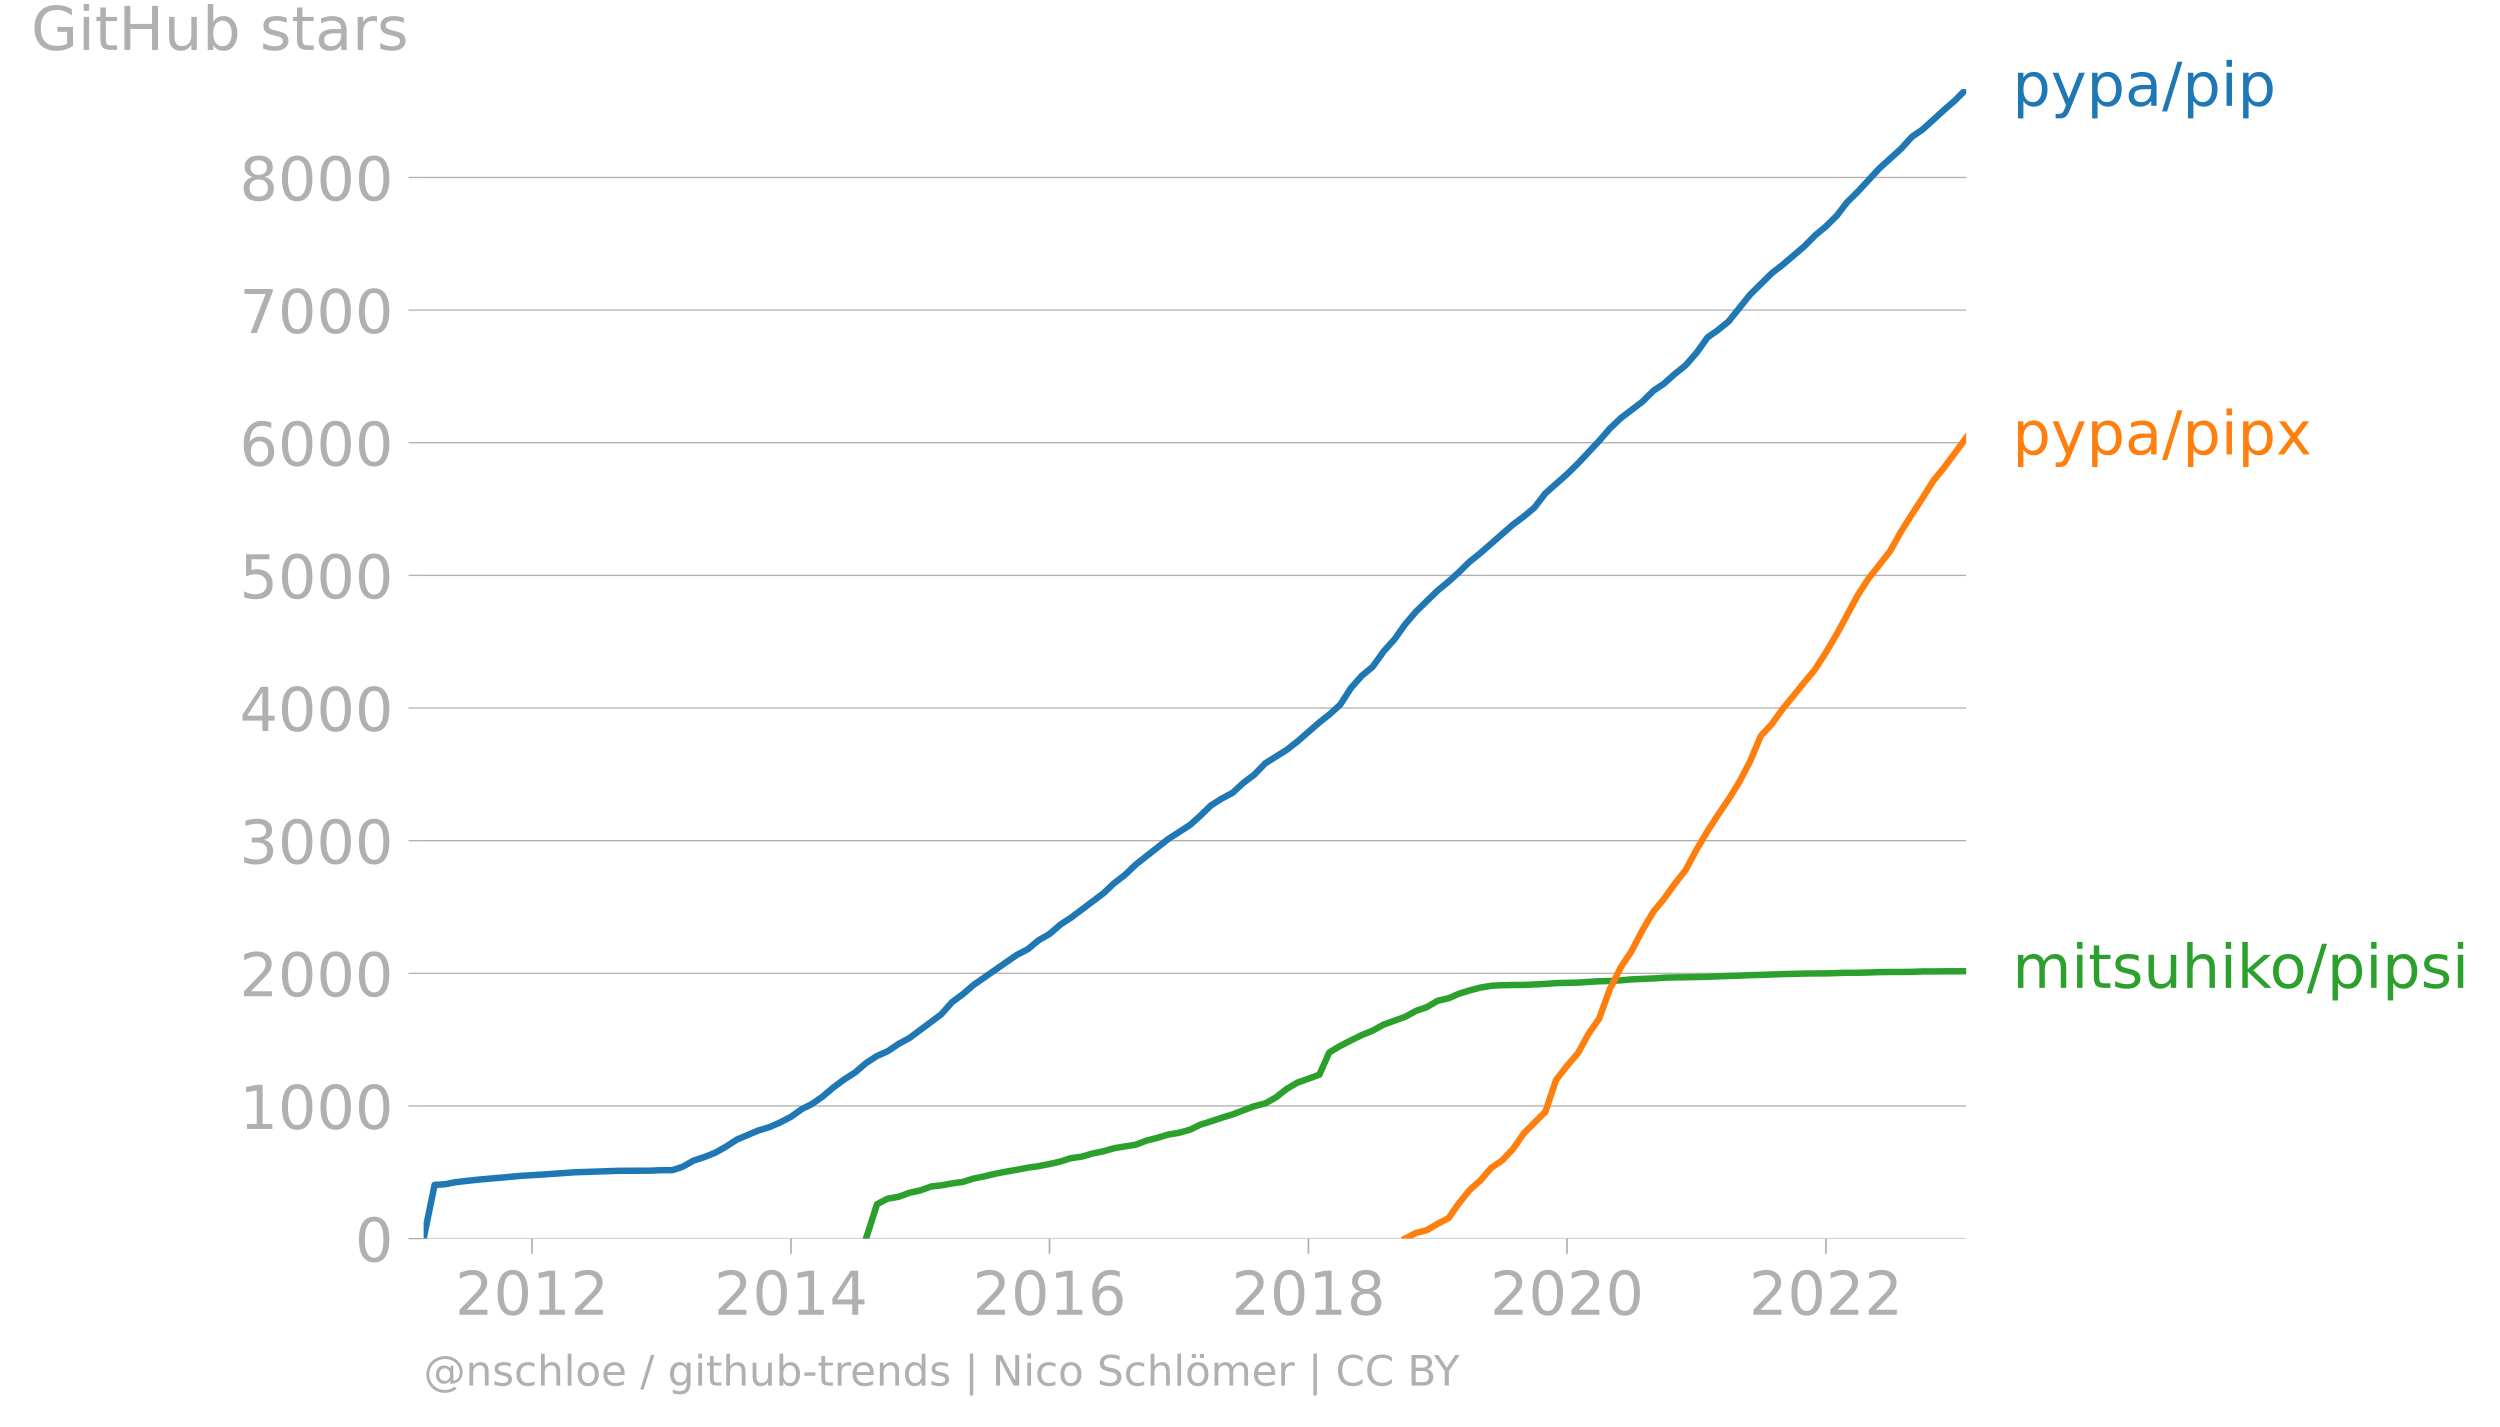
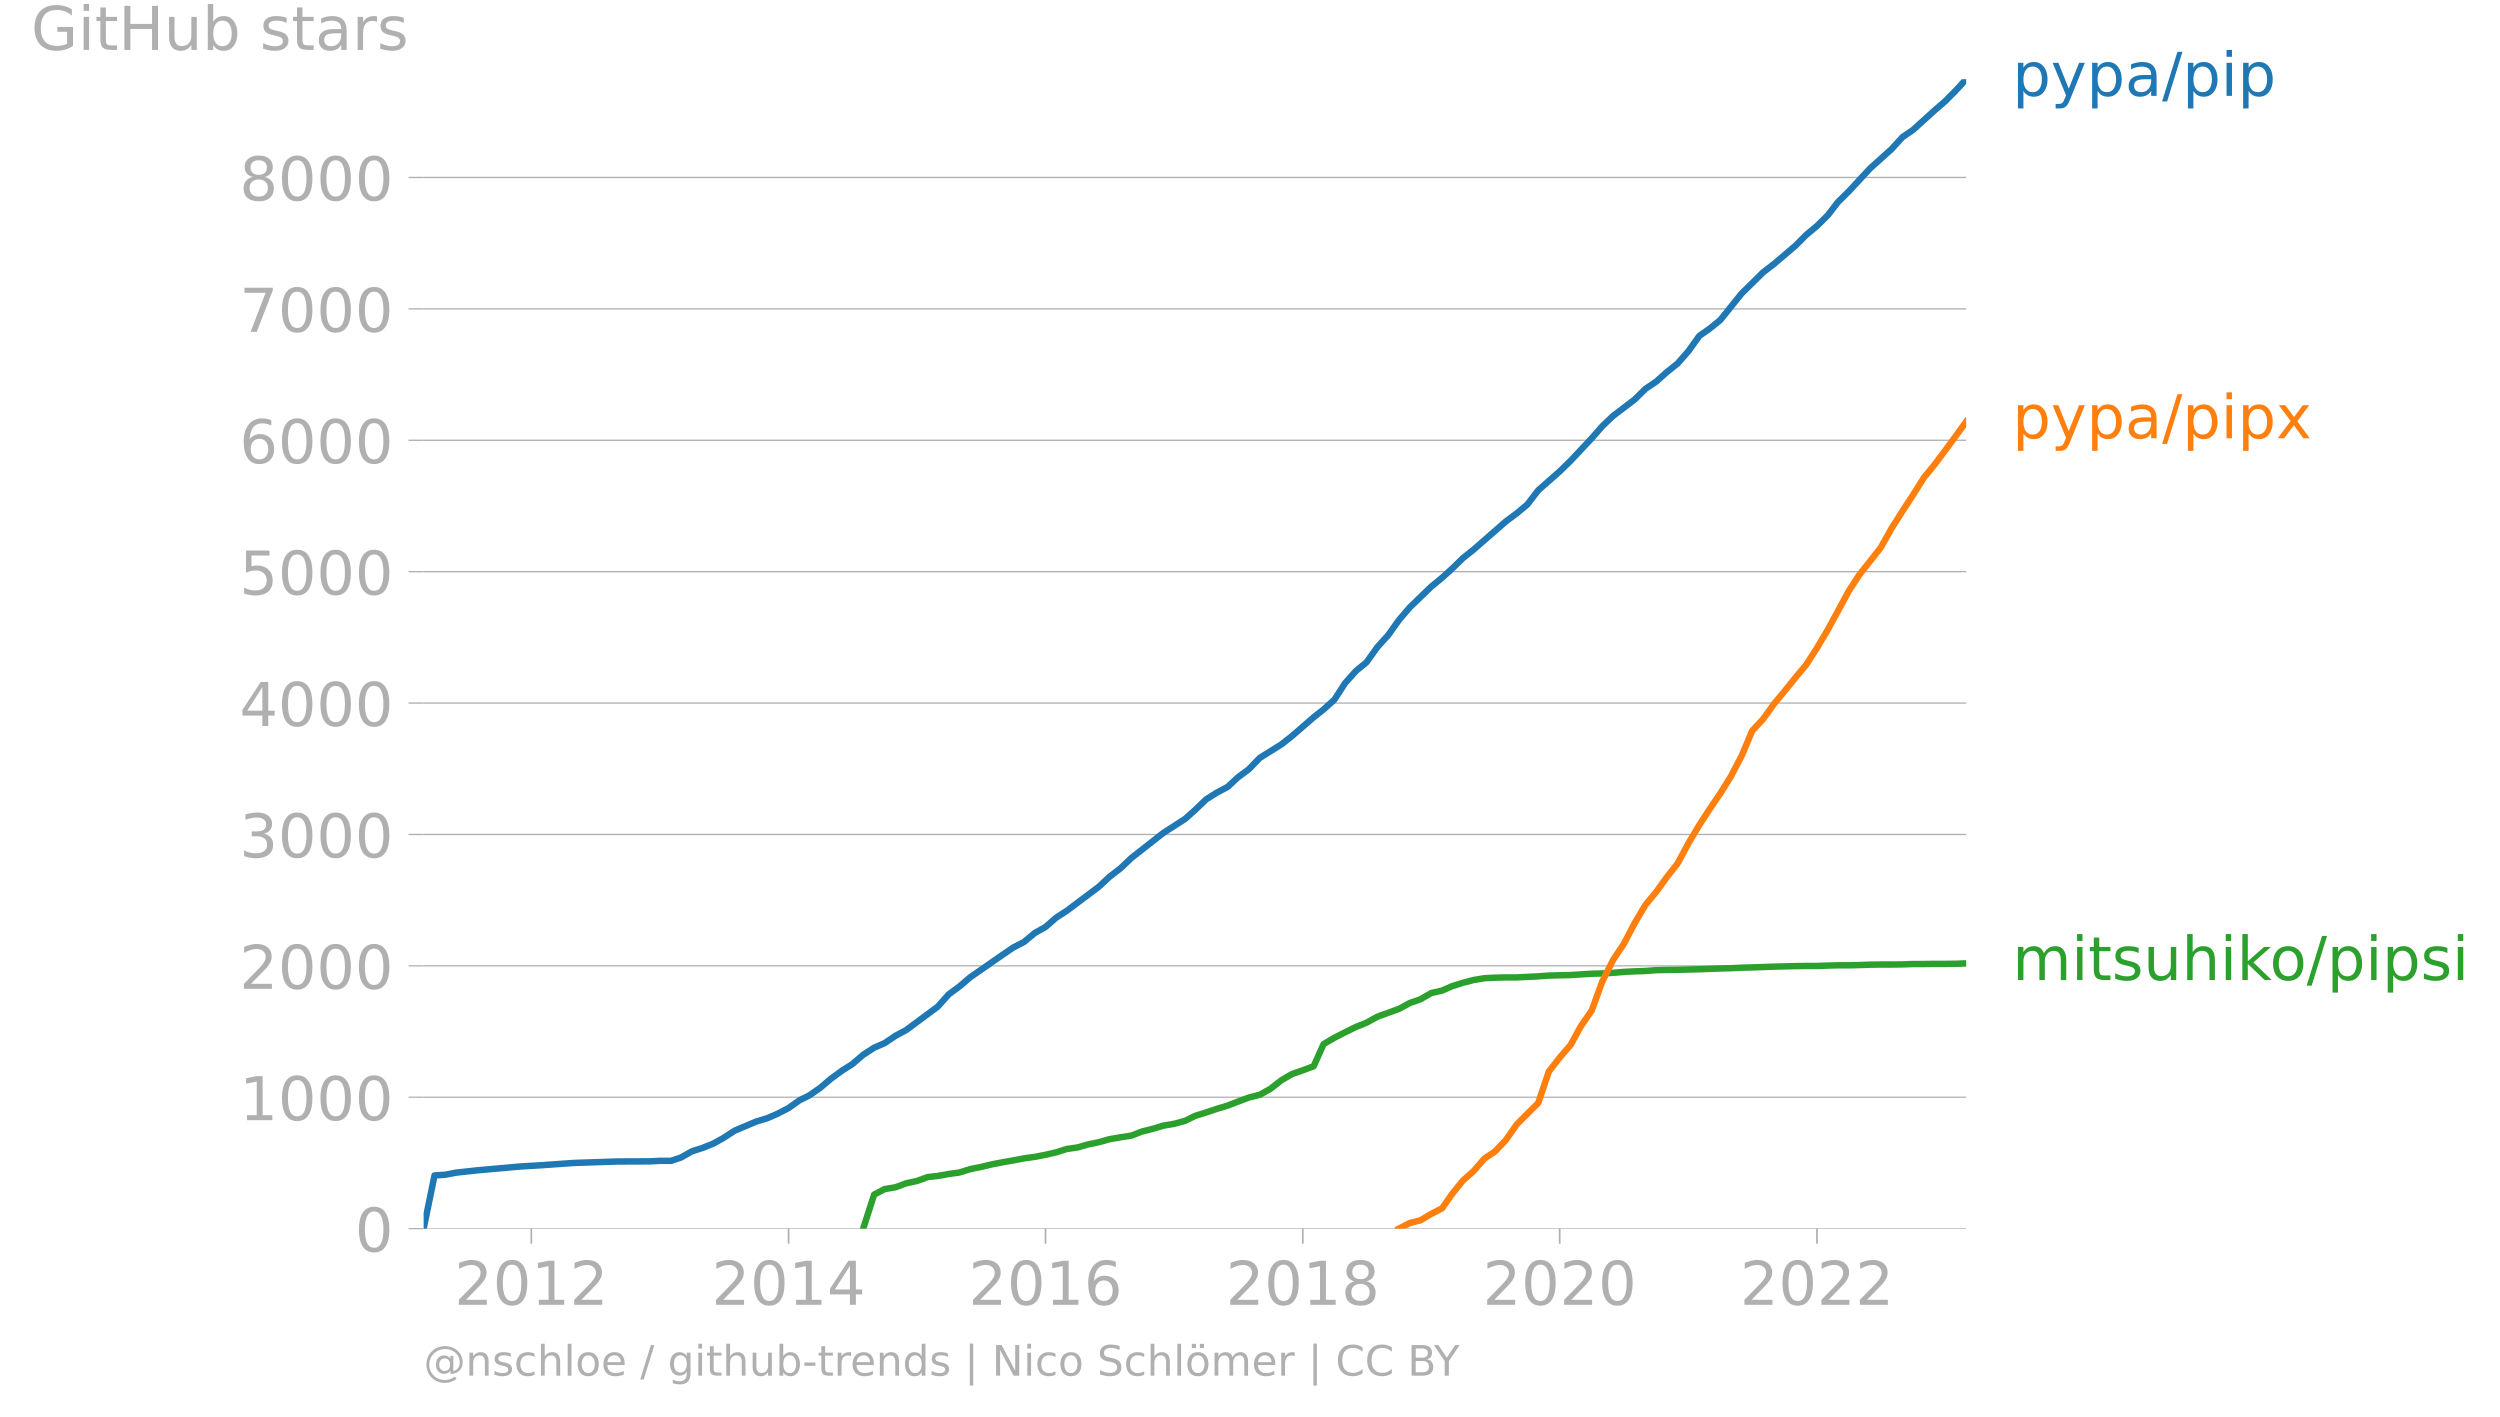
- <svg xmlns="http://www.w3.org/2000/svg" xmlns:xlink="http://www.w3.org/1999/xlink" width="771.704" height="440.365" viewBox="0 0 578.778 330.274">
+ <svg xmlns="http://www.w3.org/2000/svg" xmlns:xlink="http://www.w3.org/1999/xlink" width="771.704" height="437.295" viewBox="0 0 578.778 327.971">
  <defs>
    <style>*{stroke-linejoin:round;stroke-linecap:butt}</style>
  </defs>
  <g id="figure_1">
-     <path id="patch_1" d="M0 330.274h578.778V0H0v330.274z" style="fill:none" />
+     <path id="patch_1" d="M0 327.971h578.778V0H0v327.971z" style="fill:none" />
    <g id="axes_1">
-       <path id="patch_2" d="M98.073 286.747h357.12V20.635H98.073v266.112z" style="fill:none" />
+       <path id="patch_2" d="M98.073 284.444h357.12V18.332H98.073v266.112z" style="fill:none" />
      <g id="matplotlib.axis_1">
        <g id="xtick_1">
          <g id="line2d_1">
            <defs>
-               <path id="m6a0c86de0e" d="M0 0v3.5" style="stroke:#b0b0b0;stroke-width:.4" />
-             </defs>
-             <use xlink:href="#m6a0c86de0e" x="123.166" y="286.747" style="fill:#b0b0b0;stroke:#b0b0b0;stroke-width:.4" />
-           </g>
-           <g id="text_1" style="fill:#b0b0b0" transform="matrix(.14 0 0 -.14 105.35 304.384)">
+               <path id="mc90c610a98" d="M0 0v3.5" style="stroke:#b0b0b0;stroke-width:.4" />
+             </defs>
+             <use xlink:href="#mc90c610a98" x="123.006" y="284.444" style="fill:#b0b0b0;stroke:#b0b0b0;stroke-width:.4" />
+           </g>
+           <g id="text_1" style="fill:#b0b0b0" transform="matrix(.14 0 0 -.14 105.19 302.082)">
            <defs>
              <path id="DejaVuSans-32" d="M1228 531h2203V0H469v531q359 372 979 998 621 627 780 809 303 340 423 576 121 236 121 464 0 372-261 606-261 235-680 235-297 0-627-103-329-103-704-313v638q381 153 712 231 332 78 607 78 725 0 1156-363 431-362 431-968 0-288-108-546-107-257-392-607-78-91-497-524-418-433-1181-1211z" transform="scale(.01563)" />
              <path id="DejaVuSans-30" d="M2034 4250q-487 0-733-480-245-479-245-1442 0-959 245-1439 246-480 733-480 491 0 736 480 246 480 246 1439 0 963-246 1442-245 480-736 480zm0 500q785 0 1199-621 414-620 414-1801 0-1178-414-1799Q2819-91 2034-91q-784 0-1198 620-414 621-414 1799 0 1181 414 1801 414 621 1198 621z" transform="scale(.01563)" />
              <path id="DejaVuSans-31" d="M794 531h1031v3560L703 3866v575l1116 225h631V531h1031V0H794v531z" transform="scale(.01563)" />
            </defs>
            <use xlink:href="#DejaVuSans-32" />
            <use xlink:href="#DejaVuSans-30" x="63.623" />
            <use xlink:href="#DejaVuSans-31" x="127.246" />
            <use xlink:href="#DejaVuSans-32" x="190.869" />
          </g>
        </g>
        <g id="xtick_2">
-           <use xlink:href="#m6a0c86de0e" id="line2d_2" x="183.11" y="286.747" style="fill:#b0b0b0;stroke:#b0b0b0;stroke-width:.4" />
-           <g id="text_2" style="fill:#b0b0b0" transform="matrix(.14 0 0 -.14 165.295 304.384)">
+           <use xlink:href="#mc90c610a98" id="line2d_2" x="182.566" y="284.444" style="fill:#b0b0b0;stroke:#b0b0b0;stroke-width:.4" />
+           <g id="text_2" style="fill:#b0b0b0" transform="matrix(.14 0 0 -.14 164.751 302.082)">
            <defs>
              <path id="DejaVuSans-34" d="M2419 4116 825 1625h1594v2491zm-166 550h794V1625h666v-525h-666V0h-628v1100H313v609l1940 2957z" transform="scale(.01563)" />
            </defs>
            <use xlink:href="#DejaVuSans-32" />
            <use xlink:href="#DejaVuSans-30" x="63.623" />
            <use xlink:href="#DejaVuSans-31" x="127.246" />
            <use xlink:href="#DejaVuSans-34" x="190.869" />
          </g>
        </g>
        <g id="xtick_3">
-           <use xlink:href="#m6a0c86de0e" id="line2d_3" x="242.971" y="286.747" style="fill:#b0b0b0;stroke:#b0b0b0;stroke-width:.4" />
-           <g id="text_3" style="fill:#b0b0b0" transform="matrix(.14 0 0 -.14 225.156 304.384)">
+           <use xlink:href="#mc90c610a98" id="line2d_3" x="242.046" y="284.444" style="fill:#b0b0b0;stroke:#b0b0b0;stroke-width:.4" />
+           <g id="text_3" style="fill:#b0b0b0" transform="matrix(.14 0 0 -.14 224.23 302.082)">
            <defs>
              <path id="DejaVuSans-36" d="M2113 2584q-425 0-674-291-248-290-248-796 0-503 248-796 249-292 674-292t673 292q248 293 248 796 0 506-248 796-248 291-673 291zm1253 1979v-575q-238 112-480 171-242 60-480 60-625 0-955-422-329-422-376-1275 184 272 462 417 279 145 613 145 703 0 1111-427 408-426 408-1160 0-719-425-1154Q2819-91 2113-91q-810 0-1238 620-428 621-428 1799 0 1106 525 1764t1409 658q238 0 480-47t505-140z" transform="scale(.01563)" />
            </defs>
            <use xlink:href="#DejaVuSans-32" />
            <use xlink:href="#DejaVuSans-30" x="63.623" />
            <use xlink:href="#DejaVuSans-31" x="127.246" />
            <use xlink:href="#DejaVuSans-36" x="190.869" />
          </g>
        </g>
        <g id="xtick_4">
-           <use xlink:href="#m6a0c86de0e" id="line2d_4" x="302.915" y="286.747" style="fill:#b0b0b0;stroke:#b0b0b0;stroke-width:.4" />
-           <g id="text_4" style="fill:#b0b0b0" transform="matrix(.14 0 0 -.14 285.1 304.384)">
+           <use xlink:href="#mc90c610a98" id="line2d_4" x="301.606" y="284.444" style="fill:#b0b0b0;stroke:#b0b0b0;stroke-width:.4" />
+           <g id="text_4" style="fill:#b0b0b0" transform="matrix(.14 0 0 -.14 283.791 302.082)">
            <defs>
              <path id="DejaVuSans-38" d="M2034 2216q-450 0-708-241-257-241-257-662 0-422 257-663 258-241 708-241t709 242q260 243 260 662 0 421-258 662-257 241-711 241zm-631 268q-406 100-633 378-226 279-226 679 0 559 398 884 399 325 1092 325 697 0 1094-325t397-884q0-400-227-679-226-278-629-378 456-106 710-416 255-309 255-755 0-679-414-1042Q2806-91 2034-91q-771 0-1186 362-414 363-414 1042 0 446 256 755 257 310 713 416zm-231 997q0-362 226-565 227-203 636-203 407 0 636 203 230 203 230 565 0 363-230 566-229 203-636 203-409 0-636-203-226-203-226-566z" transform="scale(.01563)" />
            </defs>
            <use xlink:href="#DejaVuSans-32" />
            <use xlink:href="#DejaVuSans-30" x="63.623" />
            <use xlink:href="#DejaVuSans-31" x="127.246" />
            <use xlink:href="#DejaVuSans-38" x="190.869" />
          </g>
        </g>
        <g id="xtick_5">
-           <use xlink:href="#m6a0c86de0e" id="line2d_5" x="362.777" y="286.747" style="fill:#b0b0b0;stroke:#b0b0b0;stroke-width:.4" />
-           <g id="text_5" style="fill:#b0b0b0" transform="matrix(.14 0 0 -.14 344.962 304.384)">
+           <use xlink:href="#mc90c610a98" id="line2d_5" x="361.086" y="284.444" style="fill:#b0b0b0;stroke:#b0b0b0;stroke-width:.4" />
+           <g id="text_5" style="fill:#b0b0b0" transform="matrix(.14 0 0 -.14 343.27 302.082)">
            <use xlink:href="#DejaVuSans-32" />
            <use xlink:href="#DejaVuSans-30" x="63.623" />
            <use xlink:href="#DejaVuSans-32" x="127.246" />
            <use xlink:href="#DejaVuSans-30" x="190.869" />
          </g>
        </g>
        <g id="xtick_6">
-           <use xlink:href="#m6a0c86de0e" id="line2d_6" x="422.72" y="286.747" style="fill:#b0b0b0;stroke:#b0b0b0;stroke-width:.4" />
-           <g id="text_6" style="fill:#b0b0b0" transform="matrix(.14 0 0 -.14 404.905 304.384)">
+           <use xlink:href="#mc90c610a98" id="line2d_6" x="420.646" y="284.444" style="fill:#b0b0b0;stroke:#b0b0b0;stroke-width:.4" />
+           <g id="text_6" style="fill:#b0b0b0" transform="matrix(.14 0 0 -.14 402.831 302.082)">
            <use xlink:href="#DejaVuSans-32" />
            <use xlink:href="#DejaVuSans-30" x="63.623" />
            <use xlink:href="#DejaVuSans-32" x="127.246" />
            <use xlink:href="#DejaVuSans-32" x="190.869" />
          </g>
        </g>
      </g>
      <g id="matplotlib.axis_2">
        <g id="ytick_1">
-           <path id="line2d_7" d="M98.073 286.747h357.12" clip-path="url(#pe5cdd11dda)" style="fill:none;stroke:#b0b0b0;stroke-width:.3;stroke-linecap:square" />
+           <path id="line2d_7" d="M98.073 284.444h357.12" clip-path="url(#p69c1c1d46f)" style="fill:none;stroke:#b0b0b0;stroke-width:.3;stroke-linecap:square" />
          <g id="line2d_8">
            <defs>
-               <path id="m6163f04d5d" d="M0 0h-3.5" style="stroke:#b0b0b0;stroke-width:.3" />
-             </defs>
-             <use xlink:href="#m6163f04d5d" x="98.073" y="286.747" style="fill:#b0b0b0;stroke:#b0b0b0;stroke-width:.3" />
-           </g>
-           <use xlink:href="#DejaVuSans-30" id="text_7" style="fill:#b0b0b0" transform="matrix(.14 0 0 -.14 82.166 292.066)" />
+               <path id="mcd311cf76c" d="M0 0h-3.5" style="stroke:#b0b0b0;stroke-width:.3" />
+             </defs>
+             <use xlink:href="#mcd311cf76c" x="98.073" y="284.444" style="fill:#b0b0b0;stroke:#b0b0b0;stroke-width:.3" />
+           </g>
+           <use xlink:href="#DejaVuSans-30" id="text_7" style="fill:#b0b0b0" transform="matrix(.14 0 0 -.14 82.166 289.763)" />
        </g>
        <g id="ytick_2">
-           <path id="line2d_9" d="M98.073 256.039h357.12" clip-path="url(#pe5cdd11dda)" style="fill:none;stroke:#b0b0b0;stroke-width:.3;stroke-linecap:square" />
-           <use xlink:href="#m6163f04d5d" id="line2d_10" x="98.073" y="256.039" style="fill:#b0b0b0;stroke:#b0b0b0;stroke-width:.3" />
-           <g id="text_8" style="fill:#b0b0b0" transform="matrix(.14 0 0 -.14 55.443 261.358)">
+           <path id="line2d_9" d="M98.073 254.024h357.12" clip-path="url(#p69c1c1d46f)" style="fill:none;stroke:#b0b0b0;stroke-width:.3;stroke-linecap:square" />
+           <use xlink:href="#mcd311cf76c" id="line2d_10" x="98.073" y="254.024" style="fill:#b0b0b0;stroke:#b0b0b0;stroke-width:.3" />
+           <g id="text_8" style="fill:#b0b0b0" transform="matrix(.14 0 0 -.14 55.443 259.343)">
            <use xlink:href="#DejaVuSans-31" />
            <use xlink:href="#DejaVuSans-30" x="63.623" />
            <use xlink:href="#DejaVuSans-30" x="127.246" />
            <use xlink:href="#DejaVuSans-30" x="190.869" />
          </g>
        </g>
        <g id="ytick_3">
-           <path id="line2d_11" d="M98.073 225.331h357.12" clip-path="url(#pe5cdd11dda)" style="fill:none;stroke:#b0b0b0;stroke-width:.3;stroke-linecap:square" />
-           <use xlink:href="#m6163f04d5d" id="line2d_12" x="98.073" y="225.331" style="fill:#b0b0b0;stroke:#b0b0b0;stroke-width:.3" />
-           <g id="text_9" style="fill:#b0b0b0" transform="matrix(.14 0 0 -.14 55.443 230.65)">
+           <path id="line2d_11" d="M98.073 223.604h357.12" clip-path="url(#p69c1c1d46f)" style="fill:none;stroke:#b0b0b0;stroke-width:.3;stroke-linecap:square" />
+           <use xlink:href="#mcd311cf76c" id="line2d_12" x="98.073" y="223.604" style="fill:#b0b0b0;stroke:#b0b0b0;stroke-width:.3" />
+           <g id="text_9" style="fill:#b0b0b0" transform="matrix(.14 0 0 -.14 55.443 228.923)">
            <use xlink:href="#DejaVuSans-32" />
            <use xlink:href="#DejaVuSans-30" x="63.623" />
            <use xlink:href="#DejaVuSans-30" x="127.246" />
            <use xlink:href="#DejaVuSans-30" x="190.869" />
          </g>
        </g>
        <g id="ytick_4">
-           <path id="line2d_13" d="M98.073 194.624h357.12" clip-path="url(#pe5cdd11dda)" style="fill:none;stroke:#b0b0b0;stroke-width:.3;stroke-linecap:square" />
-           <use xlink:href="#m6163f04d5d" id="line2d_14" x="98.073" y="194.624" style="fill:#b0b0b0;stroke:#b0b0b0;stroke-width:.3" />
-           <g id="text_10" style="fill:#b0b0b0" transform="matrix(.14 0 0 -.14 55.443 199.943)">
+           <path id="line2d_13" d="M98.073 193.185h357.12" clip-path="url(#p69c1c1d46f)" style="fill:none;stroke:#b0b0b0;stroke-width:.3;stroke-linecap:square" />
+           <use xlink:href="#mcd311cf76c" id="line2d_14" x="98.073" y="193.185" style="fill:#b0b0b0;stroke:#b0b0b0;stroke-width:.3" />
+           <g id="text_10" style="fill:#b0b0b0" transform="matrix(.14 0 0 -.14 55.443 198.504)">
            <defs>
              <path id="DejaVuSans-33" d="M2597 2516q453-97 707-404 255-306 255-756 0-690-475-1069Q2609-91 1734-91q-293 0-604 58T488 141v609q262-153 574-231 313-78 654-78 593 0 904 234t311 681q0 413-289 645-289 233-804 233h-544v519h569q465 0 712 186t247 536q0 359-255 551-254 193-729 193-260 0-557-57-297-56-653-174v562q360 100 674 150t592 50q719 0 1137-327 419-326 419-882 0-388-222-655t-631-370z" transform="scale(.01563)" />
            </defs>
            <use xlink:href="#DejaVuSans-33" />
            <use xlink:href="#DejaVuSans-30" x="63.623" />
            <use xlink:href="#DejaVuSans-30" x="127.246" />
            <use xlink:href="#DejaVuSans-30" x="190.869" />
          </g>
        </g>
        <g id="ytick_5">
-           <path id="line2d_15" d="M98.073 163.916h357.12" clip-path="url(#pe5cdd11dda)" style="fill:none;stroke:#b0b0b0;stroke-width:.3;stroke-linecap:square" />
-           <use xlink:href="#m6163f04d5d" id="line2d_16" x="98.073" y="163.916" style="fill:#b0b0b0;stroke:#b0b0b0;stroke-width:.3" />
-           <g id="text_11" style="fill:#b0b0b0" transform="matrix(.14 0 0 -.14 55.443 169.235)">
+           <path id="line2d_15" d="M98.073 162.765h357.12" clip-path="url(#p69c1c1d46f)" style="fill:none;stroke:#b0b0b0;stroke-width:.3;stroke-linecap:square" />
+           <use xlink:href="#mcd311cf76c" id="line2d_16" x="98.073" y="162.765" style="fill:#b0b0b0;stroke:#b0b0b0;stroke-width:.3" />
+           <g id="text_11" style="fill:#b0b0b0" transform="matrix(.14 0 0 -.14 55.443 168.084)">
            <use xlink:href="#DejaVuSans-34" />
            <use xlink:href="#DejaVuSans-30" x="63.623" />
            <use xlink:href="#DejaVuSans-30" x="127.246" />
            <use xlink:href="#DejaVuSans-30" x="190.869" />
          </g>
        </g>
        <g id="ytick_6">
-           <path id="line2d_17" d="M98.073 133.209h357.12" clip-path="url(#pe5cdd11dda)" style="fill:none;stroke:#b0b0b0;stroke-width:.3;stroke-linecap:square" />
-           <use xlink:href="#m6163f04d5d" id="line2d_18" x="98.073" y="133.209" style="fill:#b0b0b0;stroke:#b0b0b0;stroke-width:.3" />
-           <g id="text_12" style="fill:#b0b0b0" transform="matrix(.14 0 0 -.14 55.443 138.528)">
+           <path id="line2d_17" d="M98.073 132.345h357.12" clip-path="url(#p69c1c1d46f)" style="fill:none;stroke:#b0b0b0;stroke-width:.3;stroke-linecap:square" />
+           <use xlink:href="#mcd311cf76c" id="line2d_18" x="98.073" y="132.345" style="fill:#b0b0b0;stroke:#b0b0b0;stroke-width:.3" />
+           <g id="text_12" style="fill:#b0b0b0" transform="matrix(.14 0 0 -.14 55.443 137.664)">
            <defs>
              <path id="DejaVuSans-35" d="M691 4666h2478v-532H1269V2991q137 47 274 70 138 23 276 23 781 0 1237-428 457-428 457-1159 0-753-469-1171Q2575-91 1722-91q-294 0-599 50Q819 9 494 109v635q281-153 581-228t634-75q541 0 856 284 316 284 316 772 0 487-316 771-315 285-856 285-253 0-505-56-251-56-513-175v2344z" transform="scale(.01563)" />
            </defs>
            <use xlink:href="#DejaVuSans-35" />
            <use xlink:href="#DejaVuSans-30" x="63.623" />
            <use xlink:href="#DejaVuSans-30" x="127.246" />
            <use xlink:href="#DejaVuSans-30" x="190.869" />
          </g>
        </g>
        <g id="ytick_7">
-           <path id="line2d_19" d="M98.073 102.501h357.12" clip-path="url(#pe5cdd11dda)" style="fill:none;stroke:#b0b0b0;stroke-width:.3;stroke-linecap:square" />
-           <use xlink:href="#m6163f04d5d" id="line2d_20" x="98.073" y="102.501" style="fill:#b0b0b0;stroke:#b0b0b0;stroke-width:.3" />
-           <g id="text_13" style="fill:#b0b0b0" transform="matrix(.14 0 0 -.14 55.443 107.82)">
+           <path id="line2d_19" d="M98.073 101.925h357.12" clip-path="url(#p69c1c1d46f)" style="fill:none;stroke:#b0b0b0;stroke-width:.3;stroke-linecap:square" />
+           <use xlink:href="#mcd311cf76c" id="line2d_20" x="98.073" y="101.925" style="fill:#b0b0b0;stroke:#b0b0b0;stroke-width:.3" />
+           <g id="text_13" style="fill:#b0b0b0" transform="matrix(.14 0 0 -.14 55.443 107.244)">
            <use xlink:href="#DejaVuSans-36" />
            <use xlink:href="#DejaVuSans-30" x="63.623" />
            <use xlink:href="#DejaVuSans-30" x="127.246" />
            <use xlink:href="#DejaVuSans-30" x="190.869" />
          </g>
        </g>
        <g id="ytick_8">
-           <path id="line2d_21" d="M98.073 71.793h357.12" clip-path="url(#pe5cdd11dda)" style="fill:none;stroke:#b0b0b0;stroke-width:.3;stroke-linecap:square" />
-           <use xlink:href="#m6163f04d5d" id="line2d_22" x="98.073" y="71.793" style="fill:#b0b0b0;stroke:#b0b0b0;stroke-width:.3" />
-           <g id="text_14" style="fill:#b0b0b0" transform="matrix(.14 0 0 -.14 55.443 77.112)">
+           <path id="line2d_21" d="M98.073 71.506h357.12" clip-path="url(#p69c1c1d46f)" style="fill:none;stroke:#b0b0b0;stroke-width:.3;stroke-linecap:square" />
+           <use xlink:href="#mcd311cf76c" id="line2d_22" x="98.073" y="71.506" style="fill:#b0b0b0;stroke:#b0b0b0;stroke-width:.3" />
+           <g id="text_14" style="fill:#b0b0b0" transform="matrix(.14 0 0 -.14 55.443 76.825)">
            <defs>
              <path id="DejaVuSans-37" d="M525 4666h3000v-269L1831 0h-659l1594 4134H525v532z" transform="scale(.01563)" />
            </defs>
            <use xlink:href="#DejaVuSans-37" />
            <use xlink:href="#DejaVuSans-30" x="63.623" />
            <use xlink:href="#DejaVuSans-30" x="127.246" />
            <use xlink:href="#DejaVuSans-30" x="190.869" />
          </g>
        </g>
        <g id="ytick_9">
-           <path id="line2d_23" d="M98.073 41.086h357.12" clip-path="url(#pe5cdd11dda)" style="fill:none;stroke:#b0b0b0;stroke-width:.3;stroke-linecap:square" />
-           <use xlink:href="#m6163f04d5d" id="line2d_24" x="98.073" y="41.086" style="fill:#b0b0b0;stroke:#b0b0b0;stroke-width:.3" />
+           <path id="line2d_23" d="M98.073 41.086h357.12" clip-path="url(#p69c1c1d46f)" style="fill:none;stroke:#b0b0b0;stroke-width:.3;stroke-linecap:square" />
+           <use xlink:href="#mcd311cf76c" id="line2d_24" x="98.073" y="41.086" style="fill:#b0b0b0;stroke:#b0b0b0;stroke-width:.3" />
          <g id="text_15" style="fill:#b0b0b0" transform="matrix(.14 0 0 -.14 55.443 46.405)">
            <use xlink:href="#DejaVuSans-38" />
            <use xlink:href="#DejaVuSans-30" x="63.623" />
            <use xlink:href="#DejaVuSans-30" x="127.246" />
            <use xlink:href="#DejaVuSans-30" x="190.869" />
          </g>
        </g>
        <g id="text_16" style="fill:#b0b0b0" transform="matrix(.14 0 0 -.14 7.2 11.563)">
          <defs>
            <path id="DejaVuSans-47" d="M3809 666v1253H2778v519h1656V434q-365-259-806-392-440-133-940-133-1094 0-1712 639-617 640-617 1780 0 1144 617 1783 618 639 1712 639 456 0 867-113 411-112 758-331v-672q-350 297-744 447t-828 150q-857 0-1287-478-429-478-429-1425 0-944 429-1422 430-478 1287-478 334 0 596 58 263 58 472 180z" transform="scale(.01563)" />
            <path id="DejaVuSans-69" d="M603 3500h575V0H603v3500zm0 1363h575v-729H603v729z" transform="scale(.01563)" />
            <path id="DejaVuSans-74" d="M1172 4494v-994h1184v-447H1172V1153q0-428 117-550t477-122h590V0h-590q-666 0-919 248-253 249-253 905v1900H172v447h422v994h578z" transform="scale(.01563)" />
            <path id="DejaVuSans-48" d="M628 4666h631V2753h2294v1913h631V0h-631v2222H1259V0H628v4666z" transform="scale(.01563)" />
            <path id="DejaVuSans-75" d="M544 1381v2119h575V1403q0-497 193-746 194-248 582-248 465 0 735 297 271 297 271 810v1984h575V0h-575v538q-209-319-486-474-276-155-642-155-603 0-916 375-312 375-312 1097zm1447 2203z" transform="scale(.01563)" />
            <path id="DejaVuSans-62" d="M3116 1747q0 634-261 995t-717 361q-457 0-718-361t-261-995q0-634 261-995t718-361q456 0 717 361t261 995zM1159 2969q182 312 458 463 277 152 661 152 638 0 1036-506 399-506 399-1331T3314 415Q2916-91 2278-91q-384 0-661 152-276 152-458 464V0H581v4863h578V2969z" transform="scale(.01563)" />
            <path id="DejaVuSans-73" d="M2834 3397v-544q-243 125-506 187-262 63-544 63-428 0-642-131t-214-394q0-200 153-314t616-217l197-44q612-131 870-370t258-667q0-488-386-773Q2250-91 1575-91q-281 0-586 55T347 128v594q319-166 628-249 309-82 613-82 406 0 624 139 219 139 219 392 0 234-158 359-157 125-692 241l-200 47q-534 112-772 345-237 233-237 639 0 494 350 762 350 269 994 269 318 0 599-47 282-46 519-140z" transform="scale(.01563)" />
            <path id="DejaVuSans-61" d="M2194 1759q-697 0-966-159t-269-544q0-306 202-486 202-179 548-179 479 0 768 339t289 901v128h-572zm1147 238V0h-575v531q-197-318-491-470T1556-91q-537 0-855 302-317 302-317 808 0 590 395 890 396 300 1180 300h807v57q0 397-261 614t-733 217q-300 0-585-72-284-72-546-216v532q315 122 612 182 297 61 578 61 760 0 1135-394 375-393 375-1193z" transform="scale(.01563)" />
            <path id="DejaVuSans-72" d="M2631 2963q-97 56-211 82-114 27-251 27-488 0-749-317t-261-911V0H581v3500h578v-544q182 319 472 473 291 155 707 155 59 0 131-8 72-7 159-23l3-590z" transform="scale(.01563)" />
          </defs>
          <use xlink:href="#DejaVuSans-47" />
          <use xlink:href="#DejaVuSans-69" x="77.49" />
          <use xlink:href="#DejaVuSans-74" x="105.273" />
          <use xlink:href="#DejaVuSans-48" x="144.482" />
          <use xlink:href="#DejaVuSans-75" x="219.678" />
          <use xlink:href="#DejaVuSans-62" x="283.057" />
          <use xlink:href="#DejaVuSans-20" x="346.533" />
          <use xlink:href="#DejaVuSans-73" x="378.32" />
          <use xlink:href="#DejaVuSans-74" x="430.42" />
          <use xlink:href="#DejaVuSans-61" x="469.629" />
          <use xlink:href="#DejaVuSans-72" x="530.908" />
          <use xlink:href="#DejaVuSans-73" x="572.021" />
        </g>
      </g>
-       <path id="line2d_25" d="m200.494 286.747 2.542-7.954 2.46-1.29 2.542-.43 2.46-.92 2.542-.553 2.542-.921 2.296-.246 2.543-.46 2.46-.339 2.542-.798 2.46-.491 2.542-.614 2.542-.492 2.46-.43 2.542-.49 2.46-.339 2.542-.491 2.542-.583 2.378-.768 2.542-.369 2.46-.706 2.543-.522 2.46-.706 2.542-.43 2.542-.4 2.46-.951 2.542-.645 2.46-.737 2.542-.43 2.542-.706 2.296-1.136 2.542-.799 2.46-.829 2.542-.768 2.46-.952 2.543-.952 2.542-.644 2.46-1.382 2.542-1.996 2.46-1.443 2.542-.891 2.542-.952 2.296-5.159 2.542-1.505 2.46-1.259 2.542-1.259 2.46-.982 2.542-1.413 2.542-.92 2.46-.891 2.543-1.382 2.46-.86 2.542-1.474 2.542-.584 2.296-1.013 2.542-.798 2.46-.645 2.542-.43 2.46-.123 2.542-.061h2.542l2.46-.123 2.542-.123 2.46-.184 2.543-.062 2.542-.061 2.378-.154 2.542-.153 2.46-.062 2.542-.153 2.46-.215 2.542-.123 2.542-.092 2.46-.184 2.542-.062 2.46-.03 2.542-.062 2.542-.061 2.297-.092 2.542-.092 2.46-.062 2.542-.123 2.46-.061 2.542-.092 2.542-.092 2.46-.062 2.542-.061 2.46-.03h2.542l2.542-.093 2.296-.061h2.542l2.46-.062 2.543-.092 2.46-.03h2.542l2.542-.031 2.46-.092h2.542l2.46-.031h2.542l2.542-.03" clip-path="url(#pe5cdd11dda)" style="fill:none;stroke:#2ca02c;stroke-width:1.5;stroke-linecap:square" />
-       <path id="line2d_26" d="m325.301 286.747 2.543-1.32 2.46-.615 2.542-1.505 2.542-1.32 2.296-3.316 2.542-3.163 2.46-2.18 2.542-2.949 2.46-1.658 2.542-2.671 2.542-3.654 2.46-2.488 2.542-2.518 2.46-7.339 2.543-3.286 2.542-2.948 2.378-4.36 2.542-3.685 2.46-6.786 2.542-5.067 2.46-3.685 2.542-4.883 2.542-4.299 2.46-2.978 2.542-3.532 2.46-3.132 2.542-4.76 2.542-4.268 2.297-3.562 2.542-3.746 2.46-3.961 2.542-4.852 2.46-5.865 2.542-2.733 2.542-3.562 2.46-2.98 2.542-3.162 2.46-2.948 2.542-3.961 2.542-4.3 2.296-4.237 2.542-4.729 2.46-3.808 2.543-3.224 2.46-3.132 2.542-4.545 2.542-4.023 2.46-3.777 2.542-4.053 2.46-3.01 2.542-3.408 2.542-3.47" clip-path="url(#pe5cdd11dda)" style="fill:none;stroke:#ff7f0e;stroke-width:1.5;stroke-linecap:square" />
-       <path id="line2d_27" d="m98.073 286.747 2.542-12.437 2.46-.153 2.542-.492 5.002-.553 10.005-.89 5.084-.307 7.38-.522 10.086-.338 7.463-.03 2.542-.123h2.542l2.296-.768 2.542-1.443 2.46-.799 2.542-1.013 2.46-1.382 2.542-1.658 5.002-2.12 2.542-.767 2.46-1.075 2.543-1.32 2.542-1.812 2.296-1.136 2.542-1.78 2.46-2.089 2.542-1.873 2.46-1.566 2.542-2.18 2.542-1.659 2.46-1.074 2.542-1.72 2.46-1.32 7.38-5.497 2.543-2.856 2.46-1.812 2.542-2.18 7.544-5.251 2.46-1.689 2.542-1.32 2.46-2.058 2.542-1.443 2.542-2.21 2.378-1.536 7.545-5.681 2.46-2.303 2.542-1.966 2.542-2.425 7.462-5.866 5.084-3.285 2.296-2.058 2.542-2.456 2.46-1.566 2.542-1.352 2.46-2.272 2.543-1.904 2.542-2.64 5.002-3.133 2.46-1.934 5.084-4.422 2.296-1.812 2.542-2.303 2.46-3.839 2.542-2.855 2.46-2.027 2.542-3.562 2.542-2.825 2.46-3.47 2.543-2.979 5.002-4.852 2.542-2.088 2.296-2.088 2.542-2.487 2.46-1.966 7.544-6.602 2.542-1.904 2.46-2.057 2.542-3.316 5.003-4.422 2.542-2.488 4.92-5.25 2.46-2.826 2.542-2.426 5.002-3.807 2.542-2.518 2.46-1.659 2.542-2.272 2.46-1.965 2.542-2.917 2.542-3.562 2.297-1.597 2.542-2.058 5.002-6.233 5.002-4.944 2.542-1.966 5.002-4.268 2.46-2.487 2.542-2.119 2.542-2.518 2.296-3.01 2.542-2.517 5.003-5.405 5.002-4.514 2.542-2.794 2.46-1.69 5.002-4.544 2.542-2.21 2.542-2.58h0" clip-path="url(#pe5cdd11dda)" style="fill:none;stroke:#1f77b4;stroke-width:1.5;stroke-linecap:square" />
-       <g id="text_17" style="fill:#1f77b4" transform="matrix(.14 0 0 -.14 465.907 24.498)">
+       <path id="line2d_25" d="m199.84 284.444 2.526-7.879 2.444-1.277 2.526-.426 2.444-.913 2.526-.547 2.526-.913 2.281-.243 2.526-.457 2.444-.334 2.526-.791 2.444-.487 2.526-.608 2.526-.487 2.445-.426 2.525-.487 2.445-.334 2.526-.487 2.525-.578 2.363-.76 2.526-.365 2.444-.7 2.526-.517 2.445-.7 2.525-.426 2.526-.395 2.445-.943 2.525-.64 2.445-.73 2.526-.425 2.525-.7 2.282-1.125 2.526-.791 2.444-.821 2.526-.761 2.444-.943 2.526-.943 2.526-.639 2.444-1.369 2.526-1.977 2.444-1.43 2.526-.882 2.526-.943 2.281-5.11 2.526-1.491 2.445-1.247 2.526-1.247 2.444-.974 2.526-1.4 2.526-.912 2.444-.882 2.526-1.369 2.444-.852 2.526-1.46 2.526-.578 2.281-1.004 2.526-.79 2.444-.64 2.526-.425 2.444-.122 2.526-.06h2.526l2.445-.122 2.525-.122 2.445-.183 2.526-.06 2.525-.061 2.363-.152 2.526-.152 2.444-.061 2.526-.152 2.445-.213 2.525-.122 2.526-.091 2.445-.183 2.525-.06 2.445-.031 2.526-.06 2.525-.062 2.282-.09 2.526-.092 2.444-.061 2.526-.122 2.444-.06 2.526-.092 2.526-.091 2.444-.06 2.526-.062 2.444-.03h2.526l2.526-.091 2.281-.061h2.526l2.445-.061 2.526-.091 2.444-.03h2.526l2.526-.031 2.444-.091h2.526l2.444-.03h2.526l2.526-.031 2.281-.092" clip-path="url(#p69c1c1d46f)" style="fill:none;stroke:#2ca02c;stroke-width:1.5;stroke-linecap:square" />
+       <path id="line2d_26" d="m323.85 284.444 2.526-1.308 2.444-.609 2.526-1.49 2.526-1.308 2.281-3.285 2.526-3.134 2.444-2.16 2.526-2.92 2.444-1.642 2.526-2.647 2.526-3.62 2.445-2.464 2.525-2.494 2.445-7.27 2.526-3.256 2.525-2.92 2.363-4.32 2.526-3.65 2.444-6.723 2.526-5.019 2.445-3.65 2.525-4.837 2.526-4.259 2.445-2.95 2.525-3.499 2.445-3.103 2.526-4.715 2.525-4.228 2.282-3.529 2.526-3.71 2.444-3.925 2.526-4.806 2.444-5.81 2.526-2.708 2.526-3.529 2.444-2.95 2.526-3.134 2.444-2.92 2.526-3.924 2.526-4.259 2.281-4.198 2.526-4.684 2.445-3.772 2.526-3.194 2.444-3.103 2.526-4.502 2.526-3.985 2.444-3.742 2.526-4.015 2.444-2.982 2.526-3.376 2.526-3.438 2.281-3.163" clip-path="url(#p69c1c1d46f)" style="fill:none;stroke:#ff7f0e;stroke-width:1.5;stroke-linecap:square" />
+       <path id="line2d_27" d="m98.073 284.444 2.526-12.32 2.444-.152 2.526-.487 4.97-.547 9.94-.883 5.052-.304 7.333-.517 10.022-.335 7.415-.03 2.526-.122h2.525l2.282-.76 2.526-1.43 2.444-.79 2.526-1.005 2.444-1.369 2.526-1.642 4.97-2.1 2.526-.76 2.444-1.064 2.526-1.308 2.526-1.795 2.281-1.126 2.526-1.764 2.445-2.069 2.526-1.855 2.444-1.552 2.526-2.16 2.526-1.642 2.444-1.065 2.526-1.703 2.444-1.308 7.333-5.445 2.526-2.83 2.444-1.794 2.526-2.16 7.496-5.202 2.445-1.673 2.525-1.308 2.445-2.038 2.526-1.43 2.525-2.19 2.363-1.521 7.496-5.628 2.445-2.281 2.525-1.947 2.526-2.403 7.415-5.81 5.051-3.255 2.282-2.038 2.526-2.434 2.444-1.551 2.526-1.339 2.444-2.25 2.526-1.887 2.526-2.616 4.97-3.103 2.444-1.916 5.052-4.38 2.281-1.796 2.526-2.281 2.445-3.802 2.526-2.83 2.444-2.007 2.526-3.529 2.526-2.799 2.444-3.437 2.526-2.95 4.97-4.807 2.526-2.069 2.281-2.068 2.526-2.464 2.444-1.947 7.496-6.54 2.526-1.886 2.445-2.038 2.525-3.286 4.97-4.38 2.526-2.464 4.89-5.202 2.443-2.799 2.526-2.403 4.97-3.772 2.526-2.494 2.445-1.643 2.525-2.25 2.445-1.948 2.526-2.89 2.525-3.528 2.282-1.582 2.526-2.038 4.97-6.175 4.97-4.898 2.526-1.947 4.97-4.228 2.444-2.464 2.526-2.1 2.526-2.494 2.281-2.98 2.526-2.495 4.97-5.354 4.97-4.472 2.527-2.768 2.444-1.673 4.97-4.502 2.526-2.19 2.526-2.556 2.281-2.494h0" clip-path="url(#p69c1c1d46f)" style="fill:none;stroke:#1f77b4;stroke-width:1.5;stroke-linecap:square" />
+       <g id="text_17" style="fill:#1f77b4" transform="matrix(.14 0 0 -.14 465.907 22.195)">
        <defs>
          <path id="DejaVuSans-70" d="M1159 525v-1856H581v4831h578v-531q182 312 458 463 277 152 661 152 638 0 1036-506 399-506 399-1331T3314 415Q2916-91 2278-91q-384 0-661 152-276 152-458 464zm1957 1222q0 634-261 995t-717 361q-457 0-718-361t-261-995q0-634 261-995t718-361q456 0 717 361t261 995z" transform="scale(.01563)" />
          <path id="DejaVuSans-79" d="M2059-325q-243-625-475-815-231-191-618-191H506v481h338q237 0 368 113 132 112 291 531l103 262L191 3500h609L1894 763l1094 2737h609L2059-325z" transform="scale(.01563)" />
          <path id="DejaVuSans-2f" d="M1625 4666h531L531-594H0l1625 5260z" transform="scale(.01563)" />
        </defs>
        <use xlink:href="#DejaVuSans-70" />
        <use xlink:href="#DejaVuSans-79" x="63.477" />
        <use xlink:href="#DejaVuSans-70" x="122.656" />
        <use xlink:href="#DejaVuSans-61" x="186.133" />
        <use xlink:href="#DejaVuSans-2f" x="247.412" />
        <use xlink:href="#DejaVuSans-70" x="281.104" />
        <use xlink:href="#DejaVuSans-69" x="344.58" />
        <use xlink:href="#DejaVuSans-70" x="372.363" />
      </g>
-       <g id="text_18" style="fill:#ff7f0e" transform="matrix(.14 0 0 -.14 465.907 105.197)">
+       <g id="text_18" style="fill:#ff7f0e" transform="matrix(.14 0 0 -.14 465.907 101.469)">
        <defs>
          <path id="DejaVuSans-78" d="M3513 3500 2247 1797 3578 0h-678L1881 1375 863 0H184l1360 1831L300 3500h678l928-1247 928 1247h679z" transform="scale(.01563)" />
        </defs>
        <use xlink:href="#DejaVuSans-70" />
        <use xlink:href="#DejaVuSans-79" x="63.477" />
        <use xlink:href="#DejaVuSans-70" x="122.656" />
        <use xlink:href="#DejaVuSans-61" x="186.133" />
        <use xlink:href="#DejaVuSans-2f" x="247.412" />
        <use xlink:href="#DejaVuSans-70" x="281.104" />
        <use xlink:href="#DejaVuSans-69" x="344.58" />
        <use xlink:href="#DejaVuSans-70" x="372.363" />
        <use xlink:href="#DejaVuSans-78" x="435.84" />
      </g>
-       <g id="text_19" style="fill:#2ca02c" transform="matrix(.14 0 0 -.14 465.907 228.703)">
+       <g id="text_19" style="fill:#2ca02c" transform="matrix(.14 0 0 -.14 465.907 226.89)">
        <defs>
          <path id="DejaVuSans-6d" d="M3328 2828q216 388 516 572t706 184q547 0 844-383 297-382 297-1088V0h-578v2094q0 503-179 746-178 244-543 244-447 0-707-297-259-296-259-809V0h-578v2094q0 506-178 748t-550 242q-441 0-701-298-259-298-259-808V0H581v3500h578v-544q197 322 472 475t653 153q382 0 649-194 267-193 395-562z" transform="scale(.01563)" />
          <path id="DejaVuSans-68" d="M3513 2113V0h-575v2094q0 497-194 743-194 247-581 247-466 0-735-297-269-296-269-809V0H581v4863h578V2956q207 316 486 472 280 156 646 156 603 0 912-373 310-373 310-1098z" transform="scale(.01563)" />
          <path id="DejaVuSans-6b" d="M581 4863h578V1991l1716 1509h734L1753 1863 3688 0h-750L1159 1709V0H581v4863z" transform="scale(.01563)" />
          <path id="DejaVuSans-6f" d="M1959 3097q-462 0-731-361t-269-989q0-628 267-989 268-361 733-361 460 0 728 362 269 363 269 988 0 622-269 986-268 364-728 364zm0 487q750 0 1178-488 429-487 429-1349 0-859-429-1349Q2709-91 1959-91q-753 0-1180 489-426 490-426 1349 0 862 426 1349 427 488 1180 488z" transform="scale(.01563)" />
        </defs>
        <use xlink:href="#DejaVuSans-6d" />
        <use xlink:href="#DejaVuSans-69" x="97.412" />
        <use xlink:href="#DejaVuSans-74" x="125.195" />
        <use xlink:href="#DejaVuSans-73" x="164.404" />
        <use xlink:href="#DejaVuSans-75" x="216.504" />
        <use xlink:href="#DejaVuSans-68" x="279.883" />
        <use xlink:href="#DejaVuSans-69" x="343.262" />
        <use xlink:href="#DejaVuSans-6b" x="371.045" />
        <use xlink:href="#DejaVuSans-6f" x="425.33" />
        <use xlink:href="#DejaVuSans-2f" x="486.512" />
        <use xlink:href="#DejaVuSans-70" x="520.203" />
        <use xlink:href="#DejaVuSans-69" x="583.68" />
        <use xlink:href="#DejaVuSans-70" x="611.463" />
        <use xlink:href="#DejaVuSans-73" x="674.939" />
        <use xlink:href="#DejaVuSans-69" x="727.039" />
      </g>
-       <g id="text_20" style="fill:#b0b0b0" transform="matrix(.09716 0 0 -.09716 98.073 320.783)">
+       <g id="text_20" style="fill:#b0b0b0" transform="matrix(.09716 0 0 -.09716 98.073 318.48)">
        <defs>
          <path id="DejaVuSans-40" d="M2381 1678q0-447 222-702 222-254 610-254 384 0 604 256 221 256 221 700 0 438-225 695-225 258-607 258-378 0-602-256-223-256-223-697zm1703-934q-187-241-429-355t-564-114q-538 0-874 389t-336 1014q0 625 337 1015 338 391 873 391 322 0 565-117 244-117 428-354v409h447V722q457 69 714 417 258 349 258 902 0 334-99 628-98 294-298 544-325 409-792 626t-1017 217q-384 0-738-102-353-101-653-301-490-319-767-836-276-517-276-1120 0-497 179-932 180-434 521-765 328-325 759-495 431-171 922-171 403 0 792 136t714 389l281-347q-390-303-851-464t-936-161q-578 0-1091 205-512 205-912 595Q841 78 631 592q-209 514-209 1105 0 569 212 1084 213 516 607 907 403 396 931 607t1119 211q662 0 1229-272 568-271 952-771 234-307 357-666 124-359 124-744 0-822-497-1297T4084 263v481z" transform="scale(.01563)" />
          <path id="DejaVuSans-6e" d="M3513 2113V0h-575v2094q0 497-194 743-194 247-581 247-466 0-735-297-269-296-269-809V0H581v3500h578v-544q207 316 486 472 280 156 646 156 603 0 912-373 310-373 310-1098z" transform="scale(.01563)" />
          <path id="DejaVuSans-63" d="M3122 3366v-538q-244 135-489 202t-495 67q-560 0-870-355-309-354-309-995t309-996q310-354 870-354 250 0 495 67t489 202V134Q2881 22 2623-34q-257-57-548-57-791 0-1257 497-465 497-465 1341 0 856 470 1346 471 491 1290 491 265 0 518-55 253-54 491-163z" transform="scale(.01563)" />
          <path id="DejaVuSans-6c" d="M603 4863h575V0H603v4863z" transform="scale(.01563)" />
          <path id="DejaVuSans-65" d="M3597 1894v-281H953q38-594 358-905t892-311q331 0 642 81t618 244V178Q3153 47 2828-22t-659-69q-838 0-1327 487-489 488-489 1320 0 859 464 1363 464 505 1252 505 706 0 1117-455 411-454 411-1235zm-575 169q-6 471-264 752-258 282-683 282-481 0-770-272t-333-766l2050 4z" transform="scale(.01563)" />
          <path id="DejaVuSans-67" d="M2906 1791q0 625-258 968-257 344-723 344-462 0-720-344-258-343-258-968 0-622 258-966t720-344q466 0 723 344 258 344 258 966zm575-1357q0-893-397-1329-396-436-1215-436-303 0-572 45t-522 139v559q253-137 500-202 247-66 503-66 566 0 847 295t281 892v285q-178-310-456-463T1784 0Q1141 0 747 490 353 981 353 1791q0 812 394 1302 394 491 1037 491 388 0 666-153t456-462v531h575V434z" transform="scale(.01563)" />
          <path id="DejaVuSans-2d" d="M313 2009h1684v-512H313v512z" transform="scale(.01563)" />
          <path id="DejaVuSans-64" d="M2906 2969v1894h575V0h-575v525q-181-312-458-464-276-152-664-152-634 0-1033 506-398 507-398 1332t398 1331q399 506 1033 506 388 0 664-152 277-151 458-463zM947 1747q0-634 261-995t717-361q456 0 718 361 263 361 263 995t-263 995q-262 361-718 361t-717-361q-261-361-261-995z" transform="scale(.01563)" />
          <path id="DejaVuSans-7c" d="M1344 4891v-6400H813v6400h531z" transform="scale(.01563)" />
          <path id="DejaVuSans-4e" d="M628 4666h850L3547 763v3903h612V0h-850L1241 3903V0H628v4666z" transform="scale(.01563)" />
          <path id="DejaVuSans-53" d="M3425 4513v-616q-359 172-678 256-319 85-616 85-515 0-795-200t-280-569q0-310 186-468 186-157 705-254l381-78q706-135 1042-474t336-907q0-679-455-1029Q2797-91 1919-91q-331 0-705 75-373 75-773 222v650q384-215 753-325 369-109 725-109 540 0 834 212 294 213 294 607 0 343-211 537t-692 291l-385 75q-706 140-1022 440-315 300-315 835 0 619 436 975t1201 356q329 0 669-60 341-59 697-177z" transform="scale(.01563)" />
          <path id="DejaVuSans-f6" d="M1959 3097q-462 0-731-361t-269-989q0-628 267-989 268-361 733-361 460 0 728 362 269 363 269 988 0 622-269 986-268 364-728 364zm0 487q750 0 1178-488 429-487 429-1349 0-859-429-1349Q2709-91 1959-91q-753 0-1180 489-426 490-426 1349 0 862 426 1349 427 488 1180 488zm295 1266h634v-631h-634v631zm-1222 0h634v-631h-634v631z" transform="scale(.01563)" />
          <path id="DejaVuSans-43" d="M4122 4306v-665q-319 297-680 443-361 147-767 147-800 0-1225-489t-425-1414q0-922 425-1411t1225-489q406 0 767 147t680 444V359q-331-225-702-338-370-112-782-112-1060 0-1670 648-609 649-609 1771 0 1125 609 1773 610 649 1670 649 418 0 788-111 371-111 696-333z" transform="scale(.01563)" />
          <path id="DejaVuSans-42" d="M1259 2228V519h1013q509 0 754 211 246 211 246 645 0 438-246 645-245 208-754 208H1259zm0 1919V2741h935q462 0 688 173 227 174 227 530 0 353-227 528-226 175-688 175h-935zm-631 519h1613q722 0 1112-300 391-300 391-853 0-429-200-682t-588-315q466-100 724-418 258-317 258-792 0-625-425-966Q3088 0 2303 0H628v4666z" transform="scale(.01563)" />
          <path id="DejaVuSans-59" d="M-13 4666h679l1293-1919 1285 1919h678L2272 2222V0h-634v2222L-13 4666z" transform="scale(.01563)" />
        </defs>
        <use xlink:href="#DejaVuSans-40" />
        <use xlink:href="#DejaVuSans-6e" x="100" />
        <use xlink:href="#DejaVuSans-73" x="163.379" />
        <use xlink:href="#DejaVuSans-63" x="215.479" />
        <use xlink:href="#DejaVuSans-68" x="270.459" />
        <use xlink:href="#DejaVuSans-6c" x="333.838" />
        <use xlink:href="#DejaVuSans-6f" x="361.621" />
        <use xlink:href="#DejaVuSans-65" x="422.803" />
        <use xlink:href="#DejaVuSans-20" x="484.326" />
        <use xlink:href="#DejaVuSans-2f" x="516.113" />
        <use xlink:href="#DejaVuSans-20" x="549.805" />
        <use xlink:href="#DejaVuSans-67" x="581.592" />
        <use xlink:href="#DejaVuSans-69" x="645.068" />
        <use xlink:href="#DejaVuSans-74" x="672.852" />
        <use xlink:href="#DejaVuSans-68" x="712.061" />
        <use xlink:href="#DejaVuSans-75" x="775.439" />
        <use xlink:href="#DejaVuSans-62" x="838.818" />
        <use xlink:href="#DejaVuSans-2d" x="902.295" />
        <use xlink:href="#DejaVuSans-74" x="938.379" />
        <use xlink:href="#DejaVuSans-72" x="977.588" />
        <use xlink:href="#DejaVuSans-65" x="1016.451" />
        <use xlink:href="#DejaVuSans-6e" x="1077.975" />
        <use xlink:href="#DejaVuSans-64" x="1141.354" />
        <use xlink:href="#DejaVuSans-73" x="1204.83" />
        <use xlink:href="#DejaVuSans-20" x="1256.93" />
        <use xlink:href="#DejaVuSans-7c" x="1288.717" />
        <use xlink:href="#DejaVuSans-20" x="1322.408" />
        <use xlink:href="#DejaVuSans-4e" x="1354.195" />
        <use xlink:href="#DejaVuSans-69" x="1429" />
        <use xlink:href="#DejaVuSans-63" x="1456.783" />
        <use xlink:href="#DejaVuSans-6f" x="1511.764" />
        <use xlink:href="#DejaVuSans-20" x="1572.945" />
        <use xlink:href="#DejaVuSans-53" x="1604.732" />
        <use xlink:href="#DejaVuSans-63" x="1668.209" />
        <use xlink:href="#DejaVuSans-68" x="1723.189" />
        <use xlink:href="#DejaVuSans-6c" x="1786.568" />
        <use xlink:href="#DejaVuSans-f6" x="1814.352" />
        <use xlink:href="#DejaVuSans-6d" x="1875.533" />
        <use xlink:href="#DejaVuSans-65" x="1972.945" />
        <use xlink:href="#DejaVuSans-72" x="2034.469" />
        <use xlink:href="#DejaVuSans-20" x="2075.582" />
        <use xlink:href="#DejaVuSans-7c" x="2107.369" />
        <use xlink:href="#DejaVuSans-20" x="2141.061" />
        <use xlink:href="#DejaVuSans-43" x="2172.848" />
        <use xlink:href="#DejaVuSans-43" x="2242.672" />
        <use xlink:href="#DejaVuSans-20" x="2312.496" />
        <use xlink:href="#DejaVuSans-42" x="2344.283" />
        <use xlink:href="#DejaVuSans-59" x="2407.387" />
      </g>
    </g>
  </g>
  <defs>
-     <clipPath id="pe5cdd11dda">
-       <path d="M98.073 20.635h357.12v266.112H98.073z" />
+     <clipPath id="p69c1c1d46f">
+       <path d="M98.073 18.332h357.12v266.112H98.073z" />
    </clipPath>
  </defs>
</svg>
